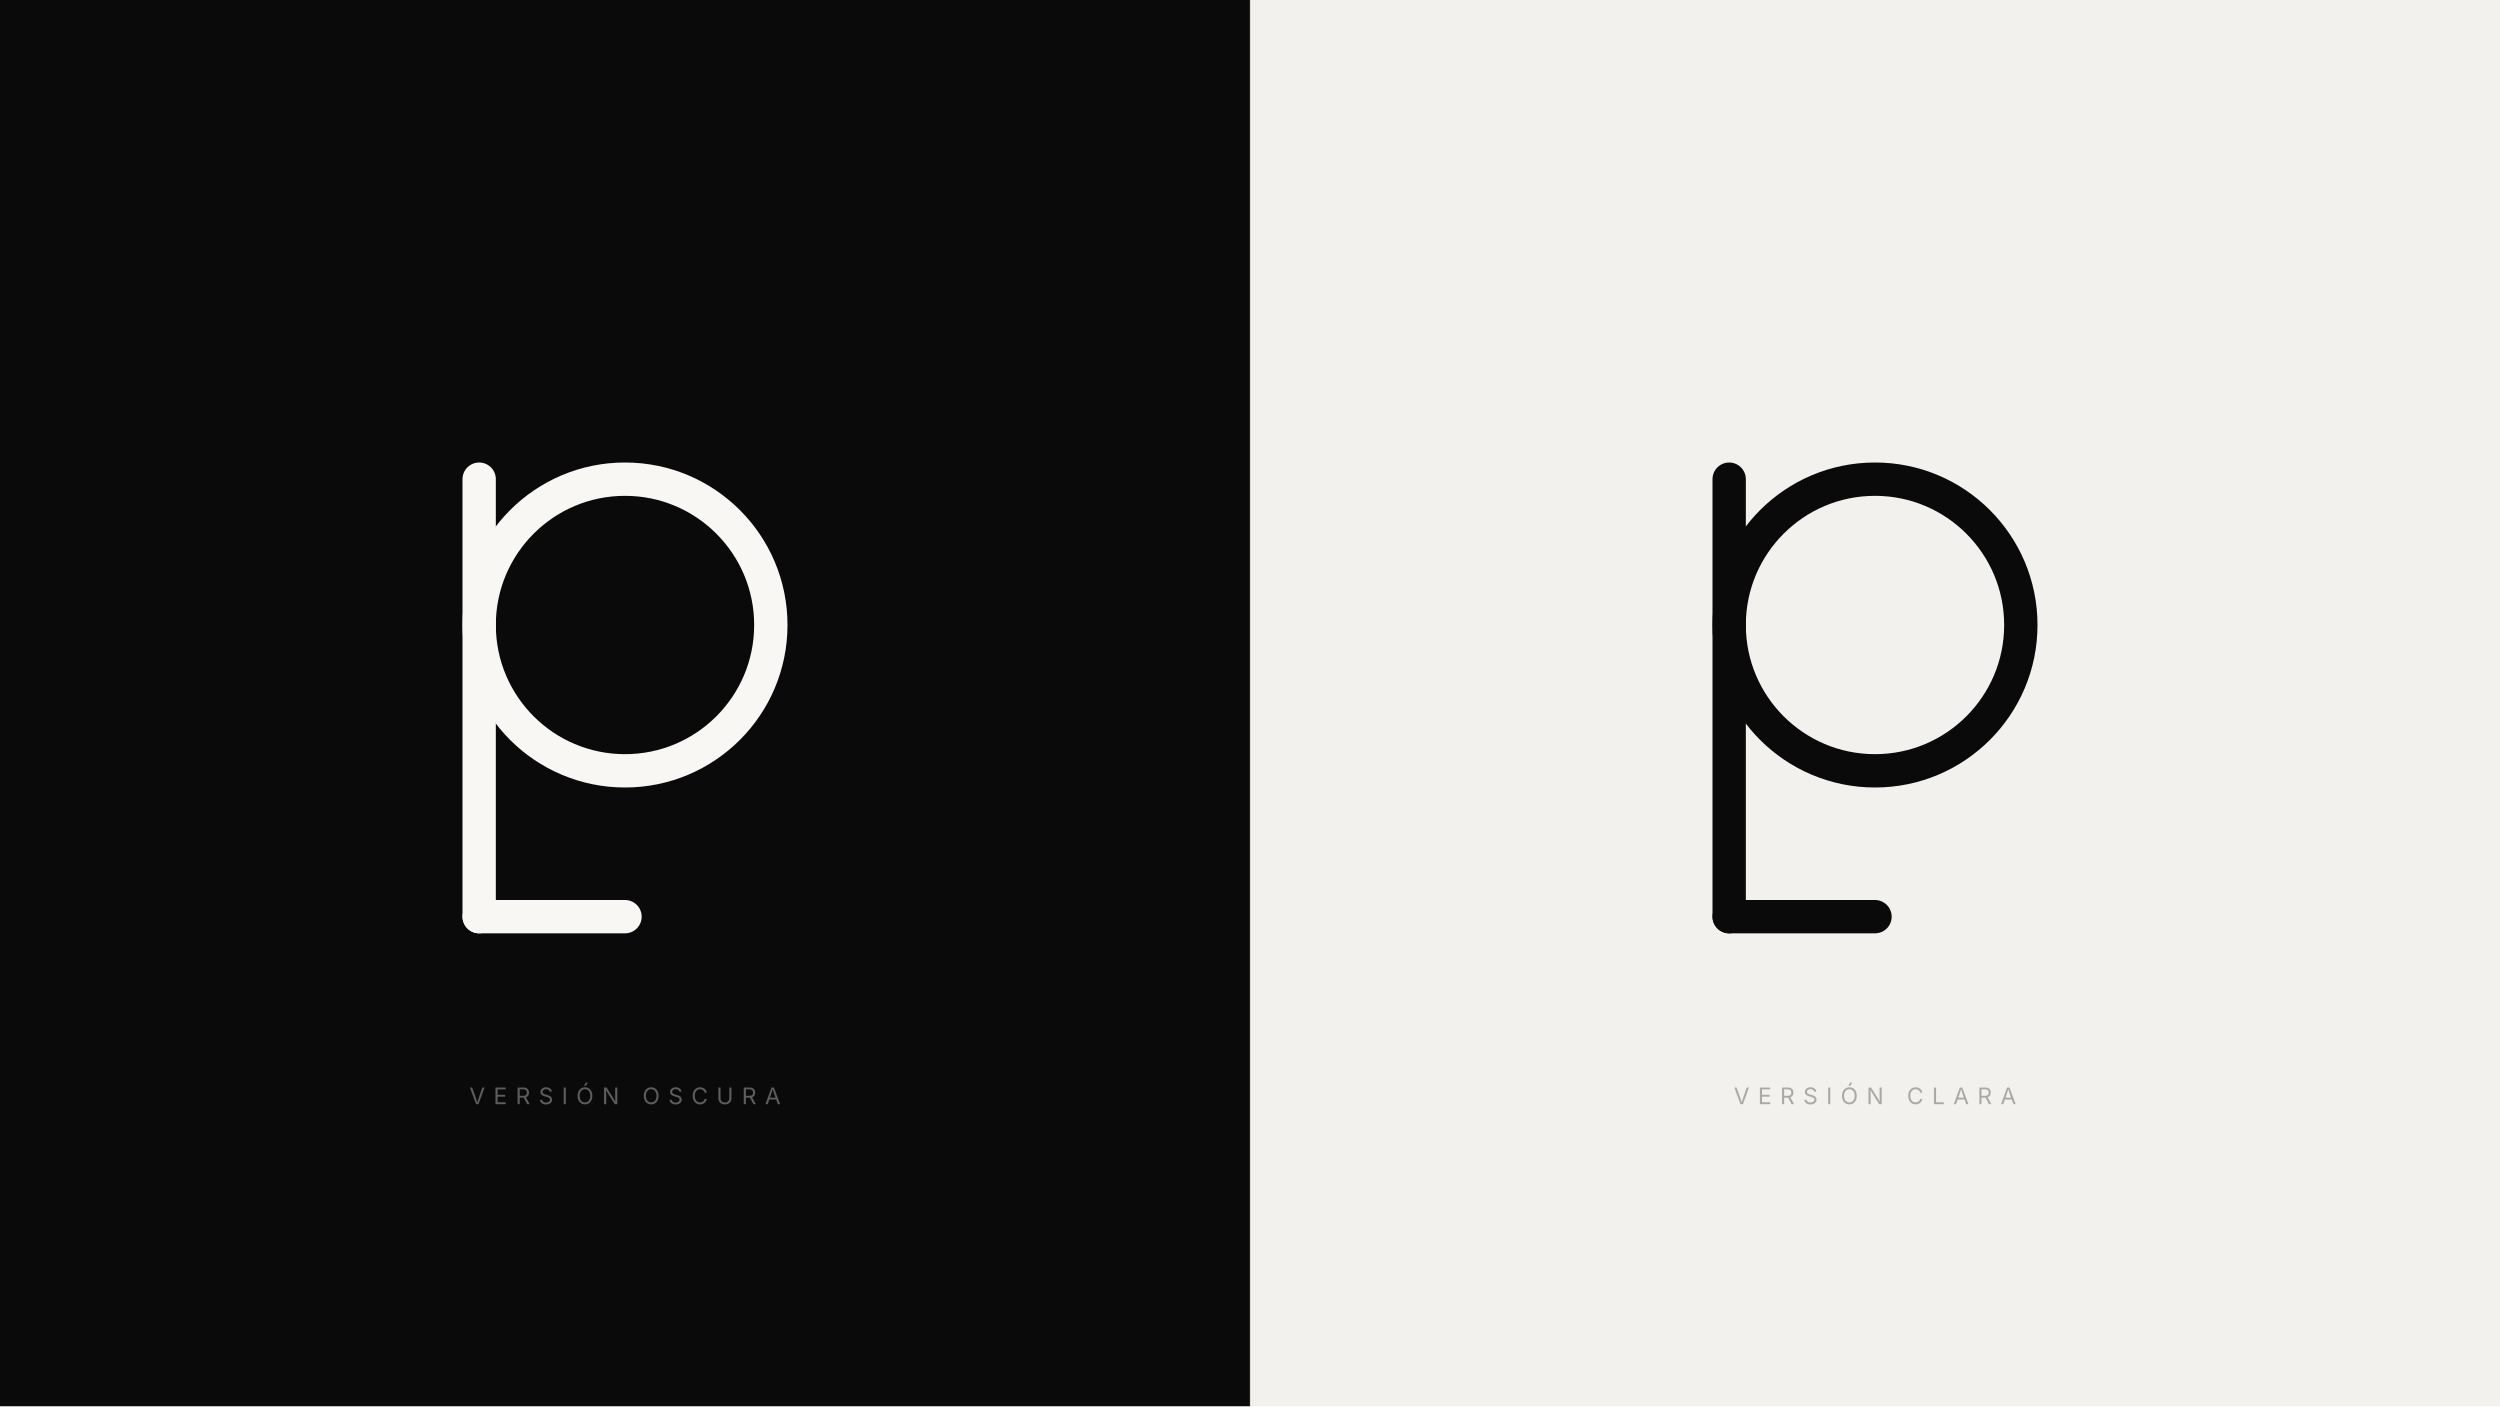
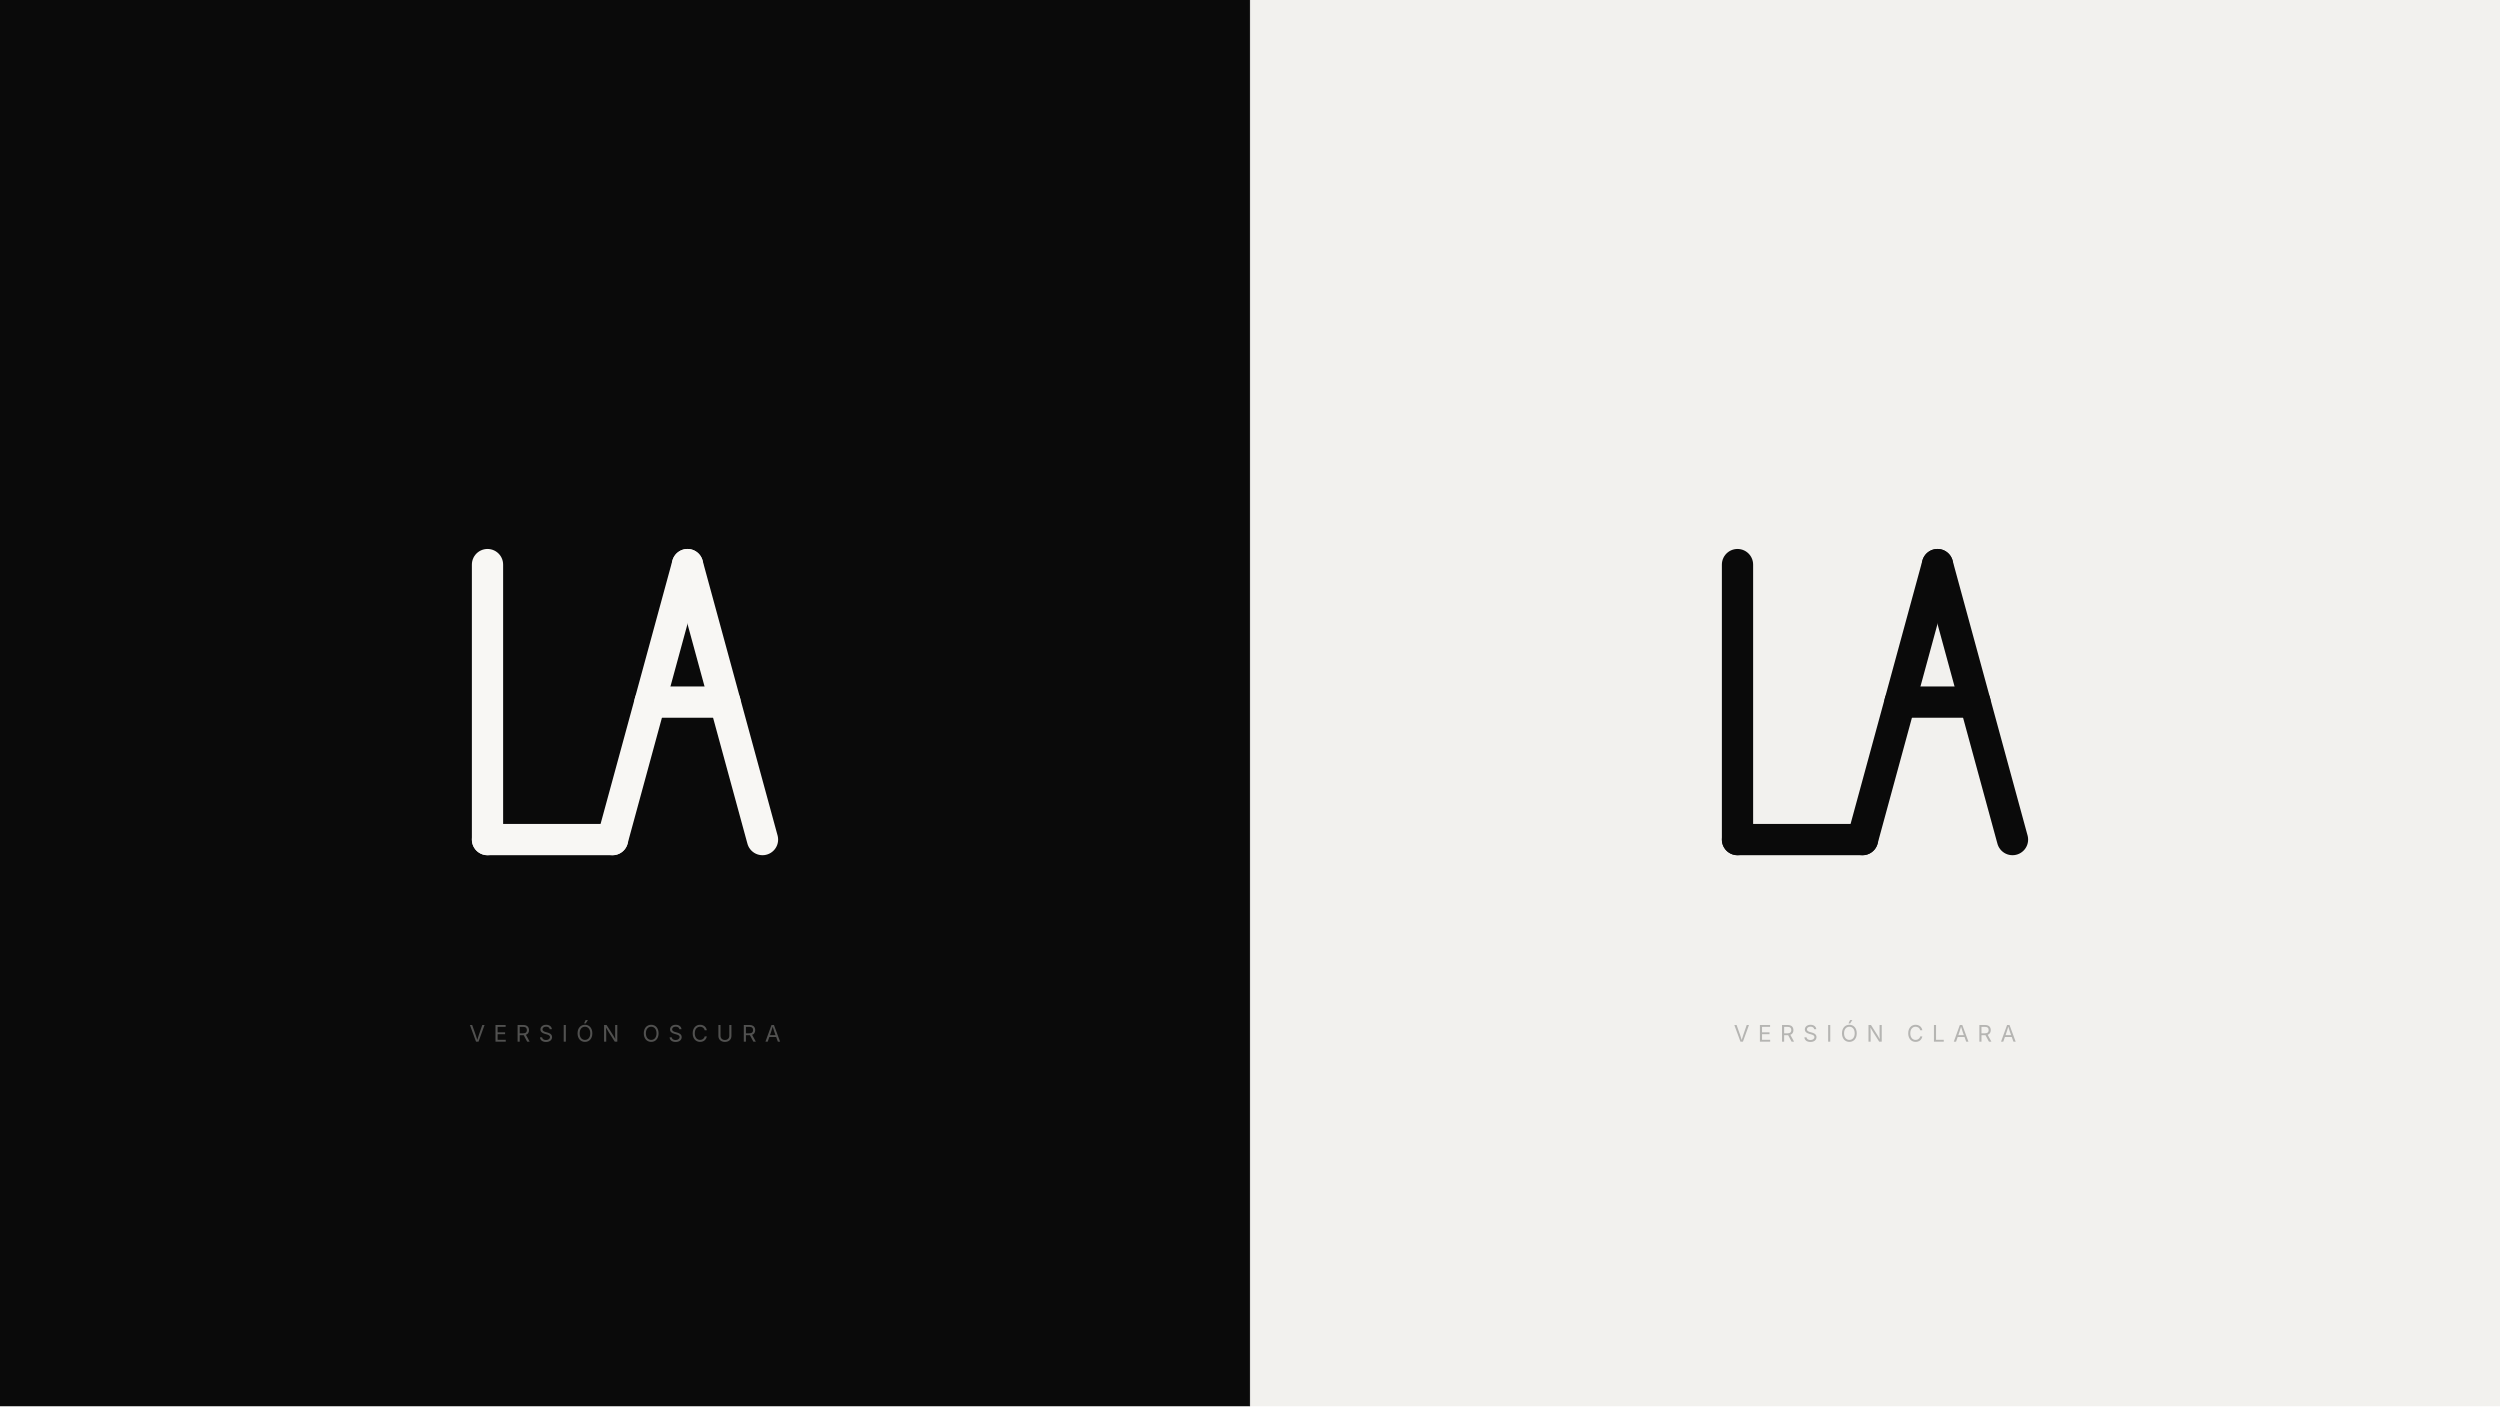
<svg xmlns="http://www.w3.org/2000/svg" viewBox="0 0 1200 675" width="1200" height="675">
  <rect width="600" height="675" fill="#0a0a0a" />
  <rect x="600" width="600" height="675" fill="#f2f1ee" />
-   <circle cx="300" cy="300" r="70" stroke="#f8f7f4" stroke-width="16" fill="none" />
-   <line x1="230" y1="230" x2="230" y2="440" stroke="#f8f7f4" stroke-width="16" stroke-linecap="round" />
-   <line x1="230" y1="440" x2="300" y2="440" stroke="#f8f7f4" stroke-width="16" stroke-linecap="round" />
-   <text x="300" y="530" font-family="system-ui,-apple-system,sans-serif" font-weight="400" font-size="11" fill="rgba(248,247,244,0.35)" text-anchor="middle" letter-spacing="4">VERSIÓN OSCURA</text>
-   <circle cx="900" cy="300" r="70" stroke="#0a0a0a" stroke-width="16" fill="none" />
-   <line x1="830" y1="230" x2="830" y2="440" stroke="#0a0a0a" stroke-width="16" stroke-linecap="round" />
-   <line x1="830" y1="440" x2="900" y2="440" stroke="#0a0a0a" stroke-width="16" stroke-linecap="round" />
-   <text x="900" y="530" font-family="system-ui,-apple-system,sans-serif" font-weight="400" font-size="11" fill="rgba(0,0,0,0.3)" text-anchor="middle" letter-spacing="4">VERSIÓN CLARA</text>
-   <line x1="600" y1="0" x2="600" y2="675" stroke="rgba(128,128,128,0.2)" stroke-width="1" />
+   <line x1="234" y1="271" x2="234" y2="403" stroke="#f8f7f4" stroke-width="15" stroke-linecap="round" />
+   <line x1="234" y1="403" x2="294" y2="403" stroke="#f8f7f4" stroke-width="15" stroke-linecap="round" />
+   <line x1="330" y1="271" x2="294" y2="403" stroke="#f8f7f4" stroke-width="15" stroke-linecap="round" />
+   <line x1="330" y1="271" x2="366" y2="403" stroke="#f8f7f4" stroke-width="15" stroke-linecap="round" />
+   <line x1="312" y1="337" x2="348" y2="337" stroke="#f8f7f4" stroke-width="15" stroke-linecap="round" />
+   <text x="300" y="500" font-family="system-ui,-apple-system,sans-serif" font-size="11" fill="rgba(248,247,244,0.3)" text-anchor="middle" letter-spacing="4">VERSIÓN OSCURA</text>
+   <line x1="834" y1="271" x2="834" y2="403" stroke="#0a0a0a" stroke-width="15" stroke-linecap="round" />
+   <line x1="834" y1="403" x2="894" y2="403" stroke="#0a0a0a" stroke-width="15" stroke-linecap="round" />
+   <line x1="930" y1="271" x2="894" y2="403" stroke="#0a0a0a" stroke-width="15" stroke-linecap="round" />
+   <line x1="930" y1="271" x2="966" y2="403" stroke="#0a0a0a" stroke-width="15" stroke-linecap="round" />
+   <line x1="912" y1="337" x2="948" y2="337" stroke="#0a0a0a" stroke-width="15" stroke-linecap="round" />
+   <text x="900" y="500" font-family="system-ui,-apple-system,sans-serif" font-size="11" fill="rgba(0,0,0,0.25)" text-anchor="middle" letter-spacing="4">VERSIÓN CLARA</text>
+   <line x1="600" y1="0" x2="600" y2="675" stroke="rgba(128,128,128,0.15)" stroke-width="1" />
</svg>
